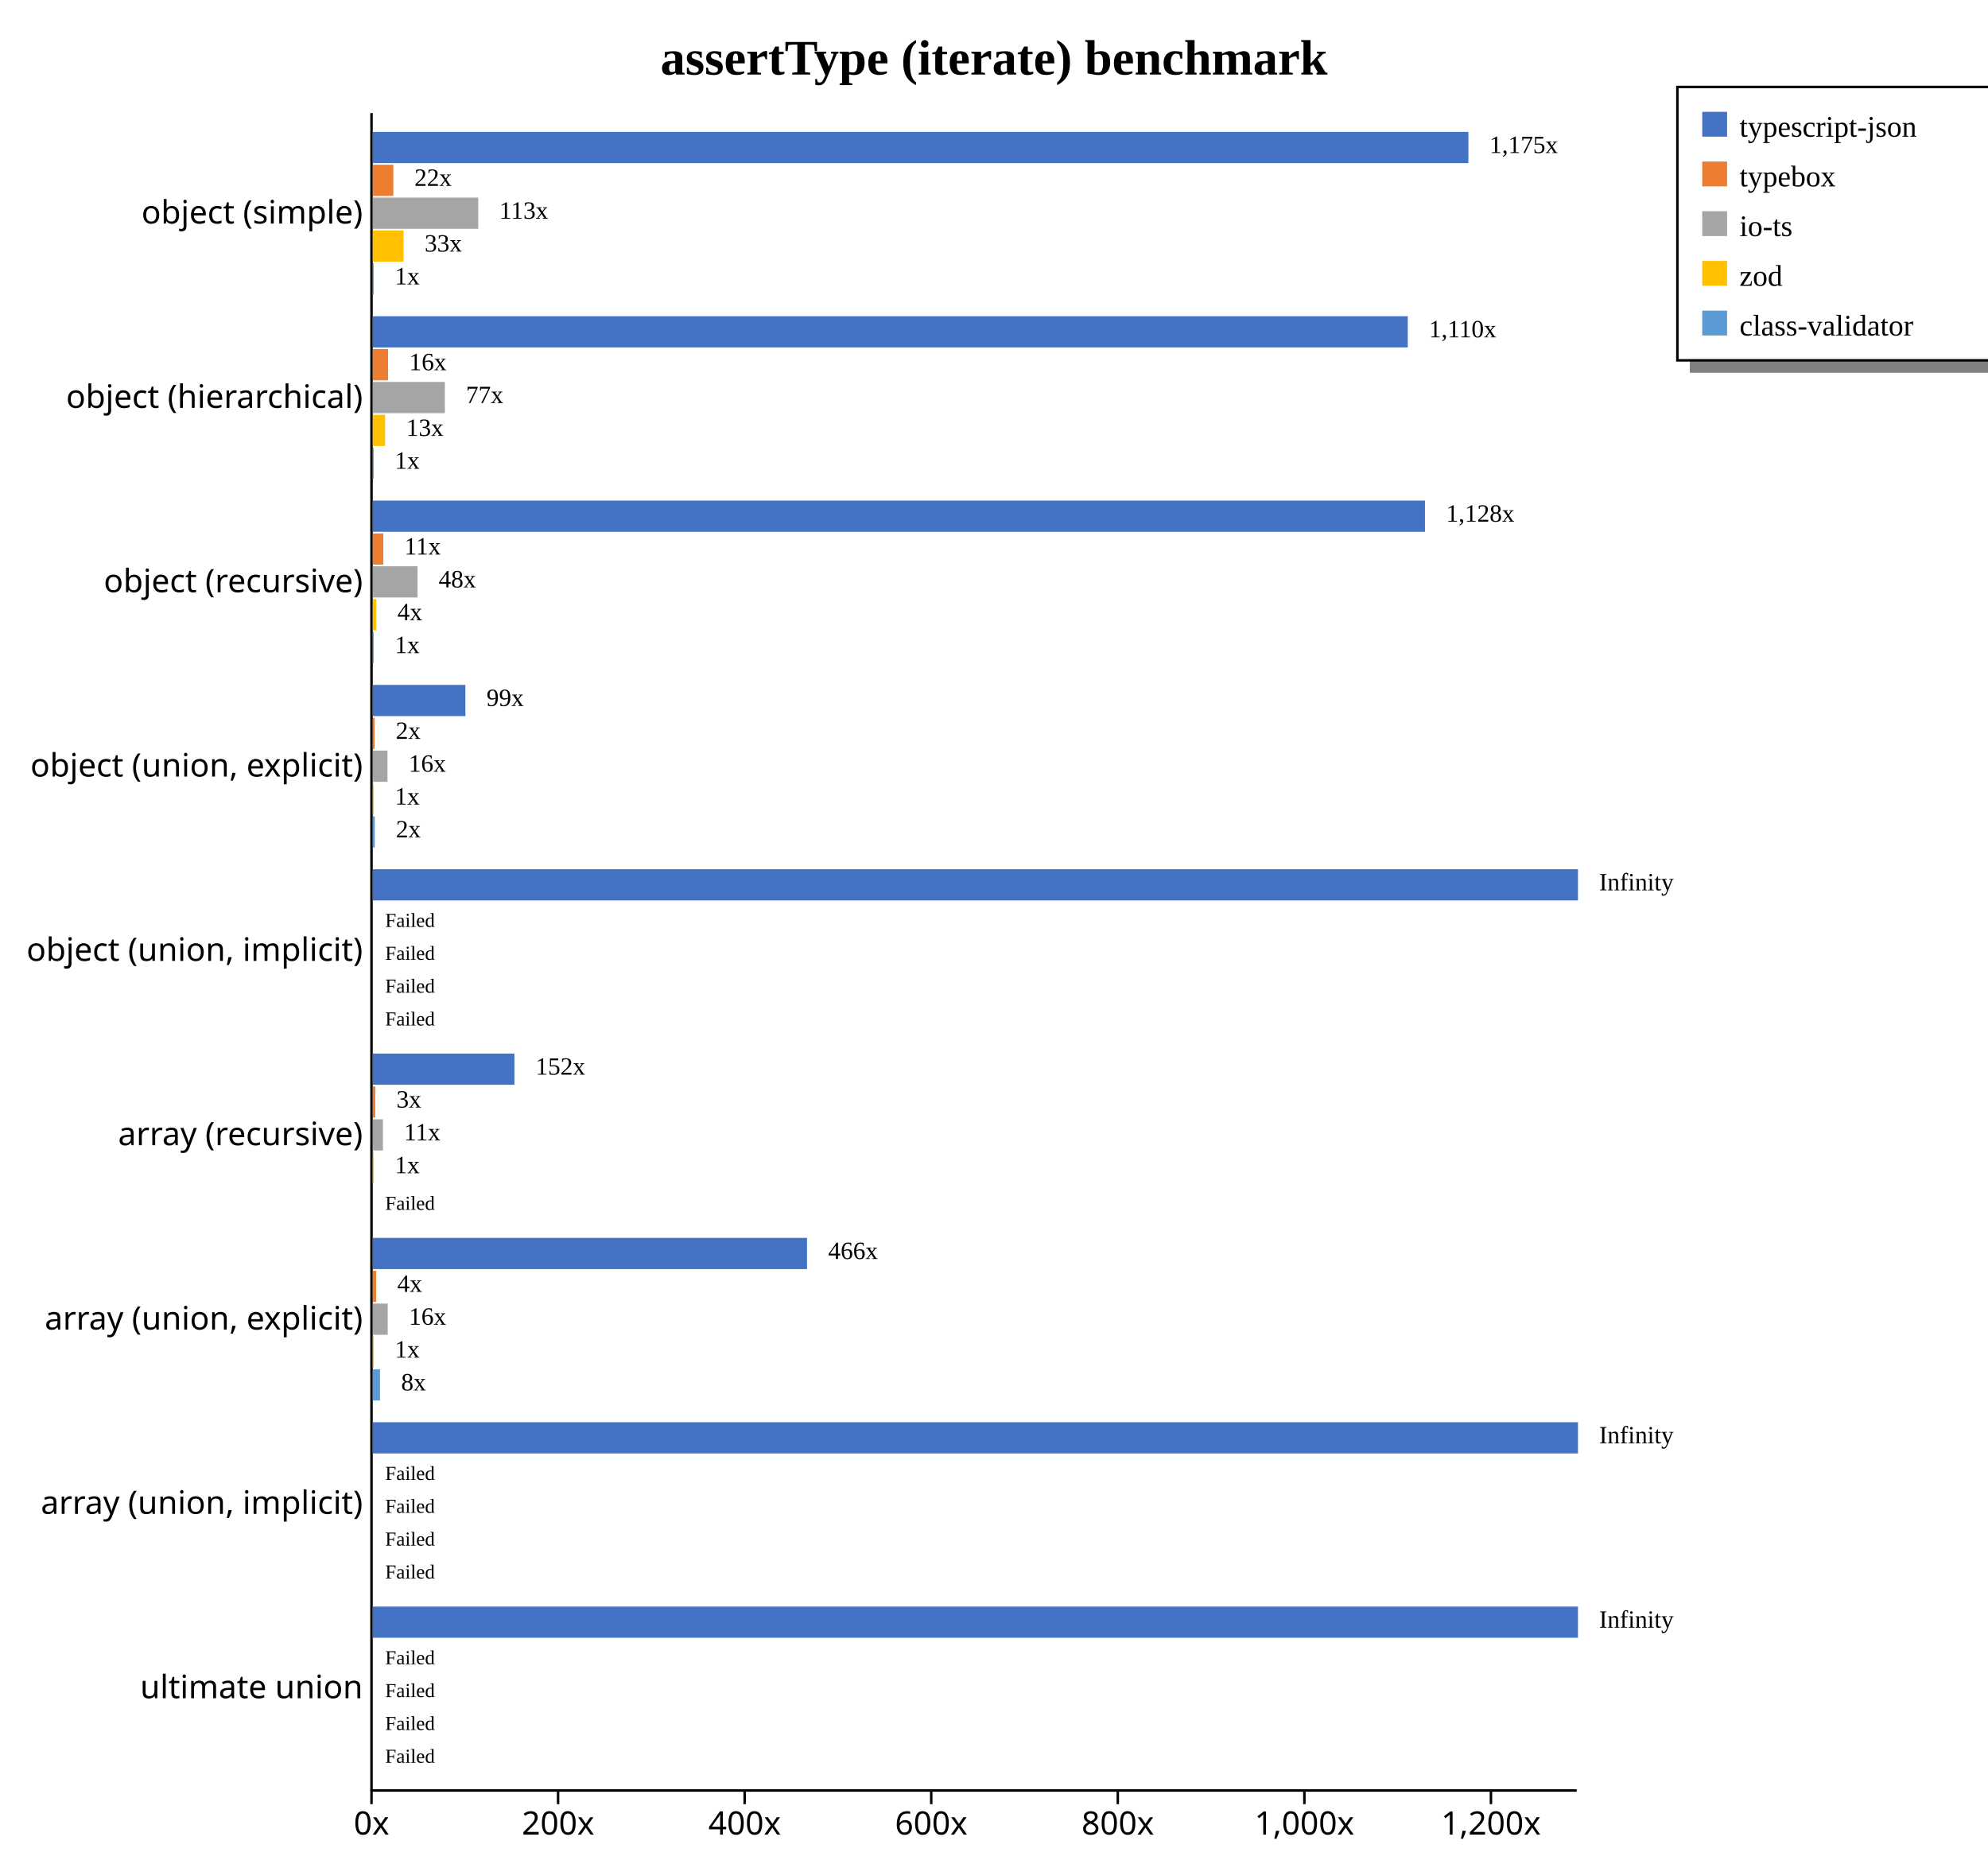
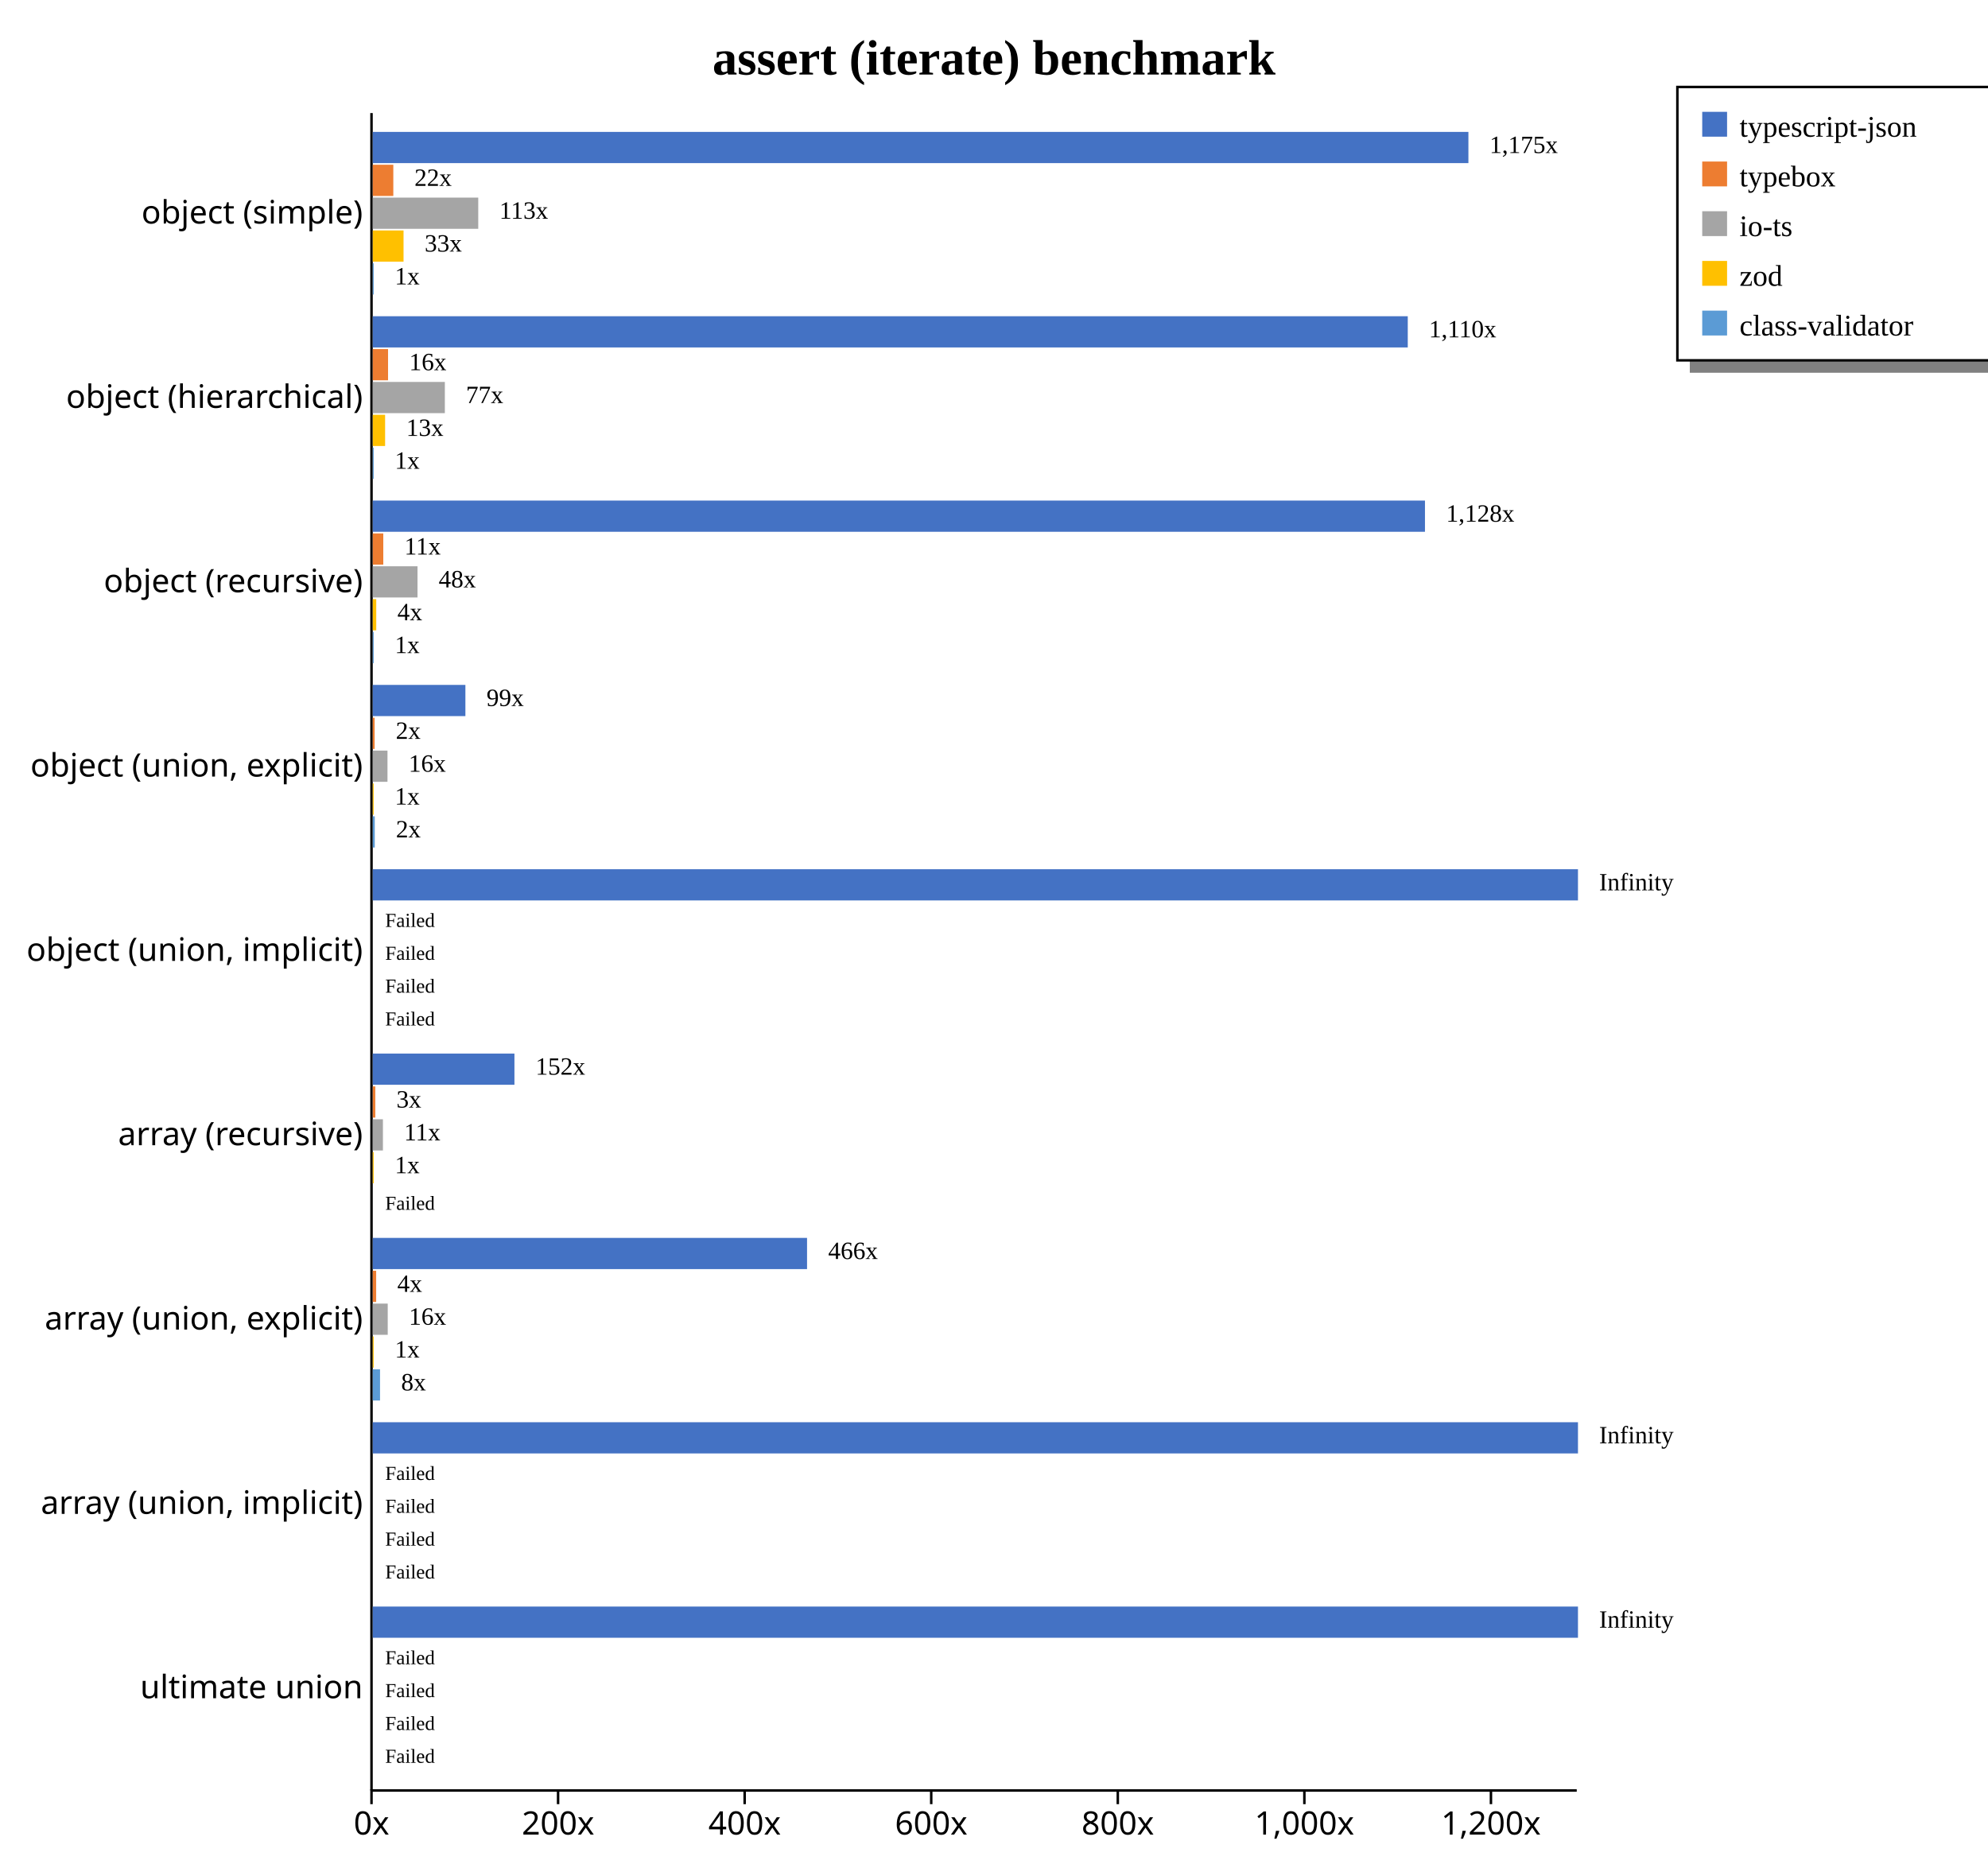
<svg xmlns="http://www.w3.org/2000/svg" width="800" height="750" style="background-color: white;">
  <g class="y axis" transform="translate(149,45)" fill="none" font-size="10" font-family="sans-serif" text-anchor="end" style="font-size: 13px;">
    <path class="domain" stroke="currentColor" d="M0.5,0.5V675.5" />
    <g class="tick" opacity="1" transform="translate(0,40.7967)" style="font-size: 13px;">
      <line stroke="currentColor" x2="0" />
      <text fill="currentColor" x="-3" dy="0.32em">object (simple)    </text>
    </g>
    <g class="tick" opacity="1" transform="translate(0,114.9725)" style="font-size: 13px;">
      <line stroke="currentColor" x2="0" />
      <text fill="currentColor" x="-3" dy="0.32em">object (hierarchical)    </text>
    </g>
    <g class="tick" opacity="1" transform="translate(0,189.1484)" style="font-size: 13px;">
      <line stroke="currentColor" x2="0" />
      <text fill="currentColor" x="-3" dy="0.32em">object (recursive)    </text>
    </g>
    <g class="tick" opacity="1" transform="translate(0,263.3242)" style="font-size: 13px;">
      <line stroke="currentColor" x2="0" />
      <text fill="currentColor" x="-3" dy="0.32em">object (union, explicit)    </text>
    </g>
    <g class="tick" opacity="1" transform="translate(0,337.5)" style="font-size: 13px;">
      <line stroke="currentColor" x2="0" />
      <text fill="currentColor" x="-3" dy="0.32em">object (union, implicit)    </text>
    </g>
    <g class="tick" opacity="1" transform="translate(0,411.6758)" style="font-size: 13px;">
      <line stroke="currentColor" x2="0" />
      <text fill="currentColor" x="-3" dy="0.32em">array (recursive)    </text>
    </g>
    <g class="tick" opacity="1" transform="translate(0,485.8516)" style="font-size: 13px;">
      <line stroke="currentColor" x2="0" />
      <text fill="currentColor" x="-3" dy="0.32em">array (union, explicit)    </text>
    </g>
    <g class="tick" opacity="1" transform="translate(0,560.0275)" style="font-size: 13px;">
      <line stroke="currentColor" x2="0" />
      <text fill="currentColor" x="-3" dy="0.32em">array (union, implicit)    </text>
    </g>
    <g class="tick" opacity="1" transform="translate(0,634.2033)" style="font-size: 13px;">
      <line stroke="currentColor" x2="0" />
      <text fill="currentColor" x="-3" dy="0.32em">ultimate union    </text>
    </g>
  </g>
  <g class="x axis" transform="translate(149,720)" fill="none" font-size="10" font-family="sans-serif" text-anchor="middle" style="font-size: 13px;">
    <path class="domain" stroke="currentColor" d="M0.5,0.5H485.5" />
    <g class="tick" opacity="1" transform="translate(0.5,0)" style="font-size: 13px;">
      <line stroke="currentColor" y2="6" />
      <text fill="currentColor" y="9" dy="0.71em">0x</text>
    </g>
    <g class="tick" opacity="1" transform="translate(75.57961,0)" style="font-size: 13px;">
      <line stroke="currentColor" y2="6" />
      <text fill="currentColor" y="9" dy="0.71em">200x</text>
    </g>
    <g class="tick" opacity="1" transform="translate(150.6592,0)" style="font-size: 13px;">
      <line stroke="currentColor" y2="6" />
      <text fill="currentColor" y="9" dy="0.71em">400x</text>
    </g>
    <g class="tick" opacity="1" transform="translate(225.7388,0)" style="font-size: 13px;">
      <line stroke="currentColor" y2="6" />
      <text fill="currentColor" y="9" dy="0.71em">600x</text>
    </g>
    <g class="tick" opacity="1" transform="translate(300.8184,0)" style="font-size: 13px;">
      <line stroke="currentColor" y2="6" />
      <text fill="currentColor" y="9" dy="0.71em">800x</text>
    </g>
    <g class="tick" opacity="1" transform="translate(375.8981,0)" style="font-size: 13px;">
      <line stroke="currentColor" y2="6" />
      <text fill="currentColor" y="9" dy="0.71em">1,000x</text>
    </g>
    <g class="tick" opacity="1" transform="translate(450.9777,0)" style="font-size: 13px;">
      <line stroke="currentColor" y2="6" />
      <text fill="currentColor" y="9" dy="0.71em">1,200x</text>
    </g>
  </g>
-   <text transform="translate(400, 30)" style="text-anchor: middle; font-size: 20px; font-weight: bold;">assertType (iterate) benchmark</text>
+   <text transform="translate(400, 30)" style="text-anchor: middle; font-size: 20px; font-weight: bold;">assert (iterate) benchmark</text>
  <rect x="680" y="145" width="200" height="5" fill="gray" />
  <rect x="675" y="35" width="200" height="110" fill="none" stroke="black" />
  <rect x="685" y="45" width="10" height="10" style="fill: #4472c4;" />
  <text x="700" y="55" style="font-size: 12px;">typescript-json</text>
  <rect x="685" y="65" width="10" height="10" style="fill: #ed7d31;" />
  <text x="700" y="75" style="font-size: 12px;">typebox</text>
  <rect x="685" y="85" width="10" height="10" style="fill: #a5a5a5;" />
  <text x="700" y="95" style="font-size: 12px;">io-ts</text>
  <rect x="685" y="105" width="10" height="10" style="fill: #ffc000;" />
  <text x="700" y="115" style="font-size: 12px;">zod</text>
  <rect x="685" y="125" width="10" height="10" style="fill: #5b9bd5;" />
  <text x="700" y="135" style="font-size: 12px;">class-validator</text>
  <g style="font-size: 13px;">
    <g style="font-size: 13px;">
      <rect x="150" y="53.079" width="440.909" height="12.558" fill="#4472c4" />
      <rect x="150" y="66.298" width="8.275" height="12.558" fill="#ed7d31" />
      <rect x="150" y="79.517" width="42.451" height="12.558" fill="#a5a5a5" />
      <rect x="150" y="92.737" width="12.39" height="12.558" fill="#ffc000" />
      <rect x="150" y="105.956" width="0.375" height="12.558" fill="#5b9bd5" />
      <text class="label" x="599.409" y="61.579" font-size="10px">1,175x</text>
      <text class="label" x="166.775" y="74.798" font-size="10px">22x</text>
      <text class="label" x="200.951" y="88.017" font-size="10px">113x</text>
      <text class="label" x="170.89" y="101.237" font-size="10px">33x</text>
      <text class="label" x="158.875" y="114.456" font-size="10px">1x</text>
      <text class="label" x="595.909" y="63.079" font-size="8px" />
      <text class="label" x="163.275" y="76.298" font-size="8px" />
      <text class="label" x="197.451" y="89.517" font-size="8px" />
      <text class="label" x="167.39" y="102.737" font-size="8px" />
      <text class="label" x="155.375" y="115.956" font-size="8px" />
    </g>
    <g style="font-size: 13px;">
      <rect x="150" y="127.254" width="416.506" height="12.558" fill="#4472c4" />
      <rect x="150" y="140.474" width="6.156" height="12.558" fill="#ed7d31" />
      <rect x="150" y="153.693" width="29.016" height="12.558" fill="#a5a5a5" />
      <rect x="150" y="166.913" width="4.972" height="12.558" fill="#ffc000" />
      <rect x="150" y="180.132" width="0.375" height="12.558" fill="#5b9bd5" />
      <text class="label" x="575.006" y="135.754" font-size="10px">1,110x</text>
      <text class="label" x="164.656" y="148.974" font-size="10px">16x</text>
      <text class="label" x="187.516" y="162.193" font-size="10px">77x</text>
      <text class="label" x="163.472" y="175.413" font-size="10px">13x</text>
      <text class="label" x="158.875" y="188.632" font-size="10px">1x</text>
      <text class="label" x="571.506" y="137.254" font-size="8px" />
      <text class="label" x="161.156" y="150.474" font-size="8px" />
      <text class="label" x="184.016" y="163.693" font-size="8px" />
      <text class="label" x="159.972" y="176.913" font-size="8px" />
      <text class="label" x="155.375" y="190.132" font-size="8px" />
    </g>
    <g style="font-size: 13px;">
      <rect x="150" y="201.43" width="423.427" height="12.558" fill="#4472c4" />
      <rect x="150" y="214.65" width="4.239" height="12.558" fill="#ed7d31" />
      <rect x="150" y="227.869" width="18.015" height="12.558" fill="#a5a5a5" />
      <rect x="150" y="241.089" width="1.408" height="12.558" fill="#ffc000" />
      <rect x="150" y="254.308" width="0.375" height="12.558" fill="#5b9bd5" />
      <text class="label" x="581.927" y="209.93" font-size="10px">1,128x</text>
      <text class="label" x="162.739" y="223.15" font-size="10px">11x</text>
      <text class="label" x="176.515" y="236.369" font-size="10px">48x</text>
      <text class="label" x="159.908" y="249.589" font-size="10px">4x</text>
      <text class="label" x="158.875" y="262.808" font-size="10px">1x</text>
      <text class="label" x="578.427" y="211.43" font-size="8px" />
      <text class="label" x="159.239" y="224.65" font-size="8px" />
      <text class="label" x="173.015" y="237.869" font-size="8px" />
      <text class="label" x="156.408" y="251.089" font-size="8px" />
      <text class="label" x="155.375" y="264.308" font-size="8px" />
    </g>
    <g style="font-size: 13px;">
      <rect x="150" y="275.606" width="37.281" height="12.558" fill="#4472c4" />
      <rect x="150" y="288.825" width="0.761" height="12.558" fill="#ed7d31" />
      <rect x="150" y="302.045" width="5.929" height="12.558" fill="#a5a5a5" />
      <rect x="150" y="315.264" width="0.375" height="12.558" fill="#ffc000" />
      <rect x="150" y="328.484" width="0.815" height="12.558" fill="#5b9bd5" />
      <text class="label" x="195.781" y="284.106" font-size="10px">99x</text>
      <text class="label" x="159.261" y="297.325" font-size="10px">2x</text>
      <text class="label" x="164.429" y="310.545" font-size="10px">16x</text>
      <text class="label" x="158.875" y="323.764" font-size="10px">1x</text>
      <text class="label" x="159.315" y="336.984" font-size="10px">2x</text>
      <text class="label" x="192.281" y="285.606" font-size="8px" />
      <text class="label" x="155.761" y="298.825" font-size="8px" />
      <text class="label" x="160.929" y="312.045" font-size="8px" />
      <text class="label" x="155.375" y="325.264" font-size="8px" />
      <text class="label" x="155.815" y="338.484" font-size="8px" />
    </g>
    <g style="font-size: 13px;">
      <rect x="150" y="349.782" width="485" height="12.558" fill="#4472c4" />
      <rect x="150" y="363.001" width="0" height="12.558" fill="#ed7d31" />
      <rect x="150" y="376.221" width="0" height="12.558" fill="#a5a5a5" />
      <rect x="150" y="389.44" width="0" height="12.558" fill="#ffc000" />
      <rect x="150" y="402.66" width="0" height="12.558" fill="#5b9bd5" />
      <text class="label" x="643.5" y="358.282" font-size="10px">Infinity</text>
      <text class="label" x="158.5" y="371.501" font-size="10px" />
      <text class="label" x="158.5" y="384.721" font-size="10px" />
      <text class="label" x="158.5" y="397.94" font-size="10px" />
      <text class="label" x="158.5" y="411.16" font-size="10px" />
      <text class="label" x="640" y="359.782" font-size="8px" />
      <text class="label" x="155" y="373.001" font-size="8px">Failed</text>
      <text class="label" x="155" y="386.221" font-size="8px">Failed</text>
      <text class="label" x="155" y="399.44" font-size="8px">Failed</text>
      <text class="label" x="155" y="412.66" font-size="8px">Failed</text>
    </g>
    <g style="font-size: 13px;">
      <rect x="150" y="423.958" width="57.016" height="12.558" fill="#4472c4" />
      <rect x="150" y="437.177" width="1.031" height="12.558" fill="#ed7d31" />
      <rect x="150" y="450.397" width="4.093" height="12.558" fill="#a5a5a5" />
      <rect x="150" y="463.616" width="0.375" height="12.558" fill="#ffc000" />
      <rect x="150" y="476.835" width="0" height="12.558" fill="#5b9bd5" />
      <text class="label" x="215.516" y="432.458" font-size="10px">152x</text>
      <text class="label" x="159.531" y="445.677" font-size="10px">3x</text>
      <text class="label" x="162.593" y="458.897" font-size="10px">11x</text>
      <text class="label" x="158.875" y="472.116" font-size="10px">1x</text>
      <text class="label" x="158.5" y="485.335" font-size="10px" />
      <text class="label" x="212.016" y="433.958" font-size="8px" />
      <text class="label" x="156.031" y="447.177" font-size="8px" />
      <text class="label" x="159.093" y="460.397" font-size="8px" />
      <text class="label" x="155.375" y="473.616" font-size="8px" />
      <text class="label" x="155" y="486.835" font-size="8px">Failed</text>
    </g>
    <g style="font-size: 13px;">
      <rect x="150" y="498.134" width="174.768" height="12.558" fill="#4472c4" />
      <rect x="150" y="511.353" width="1.374" height="12.558" fill="#ed7d31" />
      <rect x="150" y="524.572" width="6.028" height="12.558" fill="#a5a5a5" />
      <rect x="150" y="537.792" width="0.375" height="12.558" fill="#ffc000" />
      <rect x="150" y="551.011" width="2.93" height="12.558" fill="#5b9bd5" />
      <text class="label" x="333.268" y="506.634" font-size="10px">466x</text>
      <text class="label" x="159.874" y="519.853" font-size="10px">4x</text>
      <text class="label" x="164.528" y="533.072" font-size="10px">16x</text>
      <text class="label" x="158.875" y="546.292" font-size="10px">1x</text>
      <text class="label" x="161.43" y="559.511" font-size="10px">8x</text>
      <text class="label" x="329.768" y="508.134" font-size="8px" />
      <text class="label" x="156.374" y="521.353" font-size="8px" />
      <text class="label" x="161.028" y="534.572" font-size="8px" />
      <text class="label" x="155.375" y="547.792" font-size="8px" />
      <text class="label" x="157.93" y="561.011" font-size="8px" />
    </g>
    <g style="font-size: 13px;">
      <rect x="150" y="572.309" width="485" height="12.558" fill="#4472c4" />
      <rect x="150" y="585.529" width="0" height="12.558" fill="#ed7d31" />
      <rect x="150" y="598.748" width="0" height="12.558" fill="#a5a5a5" />
      <rect x="150" y="611.968" width="0" height="12.558" fill="#ffc000" />
      <rect x="150" y="625.187" width="0" height="12.558" fill="#5b9bd5" />
      <text class="label" x="643.5" y="580.809" font-size="10px">Infinity</text>
      <text class="label" x="158.5" y="594.029" font-size="10px" />
      <text class="label" x="158.5" y="607.248" font-size="10px" />
      <text class="label" x="158.5" y="620.468" font-size="10px" />
      <text class="label" x="158.5" y="633.687" font-size="10px" />
      <text class="label" x="640" y="582.309" font-size="8px" />
      <text class="label" x="155" y="595.529" font-size="8px">Failed</text>
      <text class="label" x="155" y="608.748" font-size="8px">Failed</text>
      <text class="label" x="155" y="621.968" font-size="8px">Failed</text>
      <text class="label" x="155" y="635.187" font-size="8px">Failed</text>
    </g>
    <g style="font-size: 13px;">
      <rect x="150" y="646.485" width="485" height="12.558" fill="#4472c4" />
      <rect x="150" y="659.705" width="0" height="12.558" fill="#ed7d31" />
      <rect x="150" y="672.924" width="0" height="12.558" fill="#a5a5a5" />
      <rect x="150" y="686.144" width="0" height="12.558" fill="#ffc000" />
      <rect x="150" y="699.363" width="0" height="12.558" fill="#5b9bd5" />
      <text class="label" x="643.5" y="654.985" font-size="10px">Infinity</text>
      <text class="label" x="158.5" y="668.205" font-size="10px" />
      <text class="label" x="158.5" y="681.424" font-size="10px" />
      <text class="label" x="158.5" y="694.644" font-size="10px" />
      <text class="label" x="158.5" y="707.863" font-size="10px" />
      <text class="label" x="640" y="656.485" font-size="8px" />
      <text class="label" x="155" y="669.705" font-size="8px">Failed</text>
      <text class="label" x="155" y="682.924" font-size="8px">Failed</text>
      <text class="label" x="155" y="696.144" font-size="8px">Failed</text>
      <text class="label" x="155" y="709.363" font-size="8px">Failed</text>
    </g>
  </g>
</svg>
